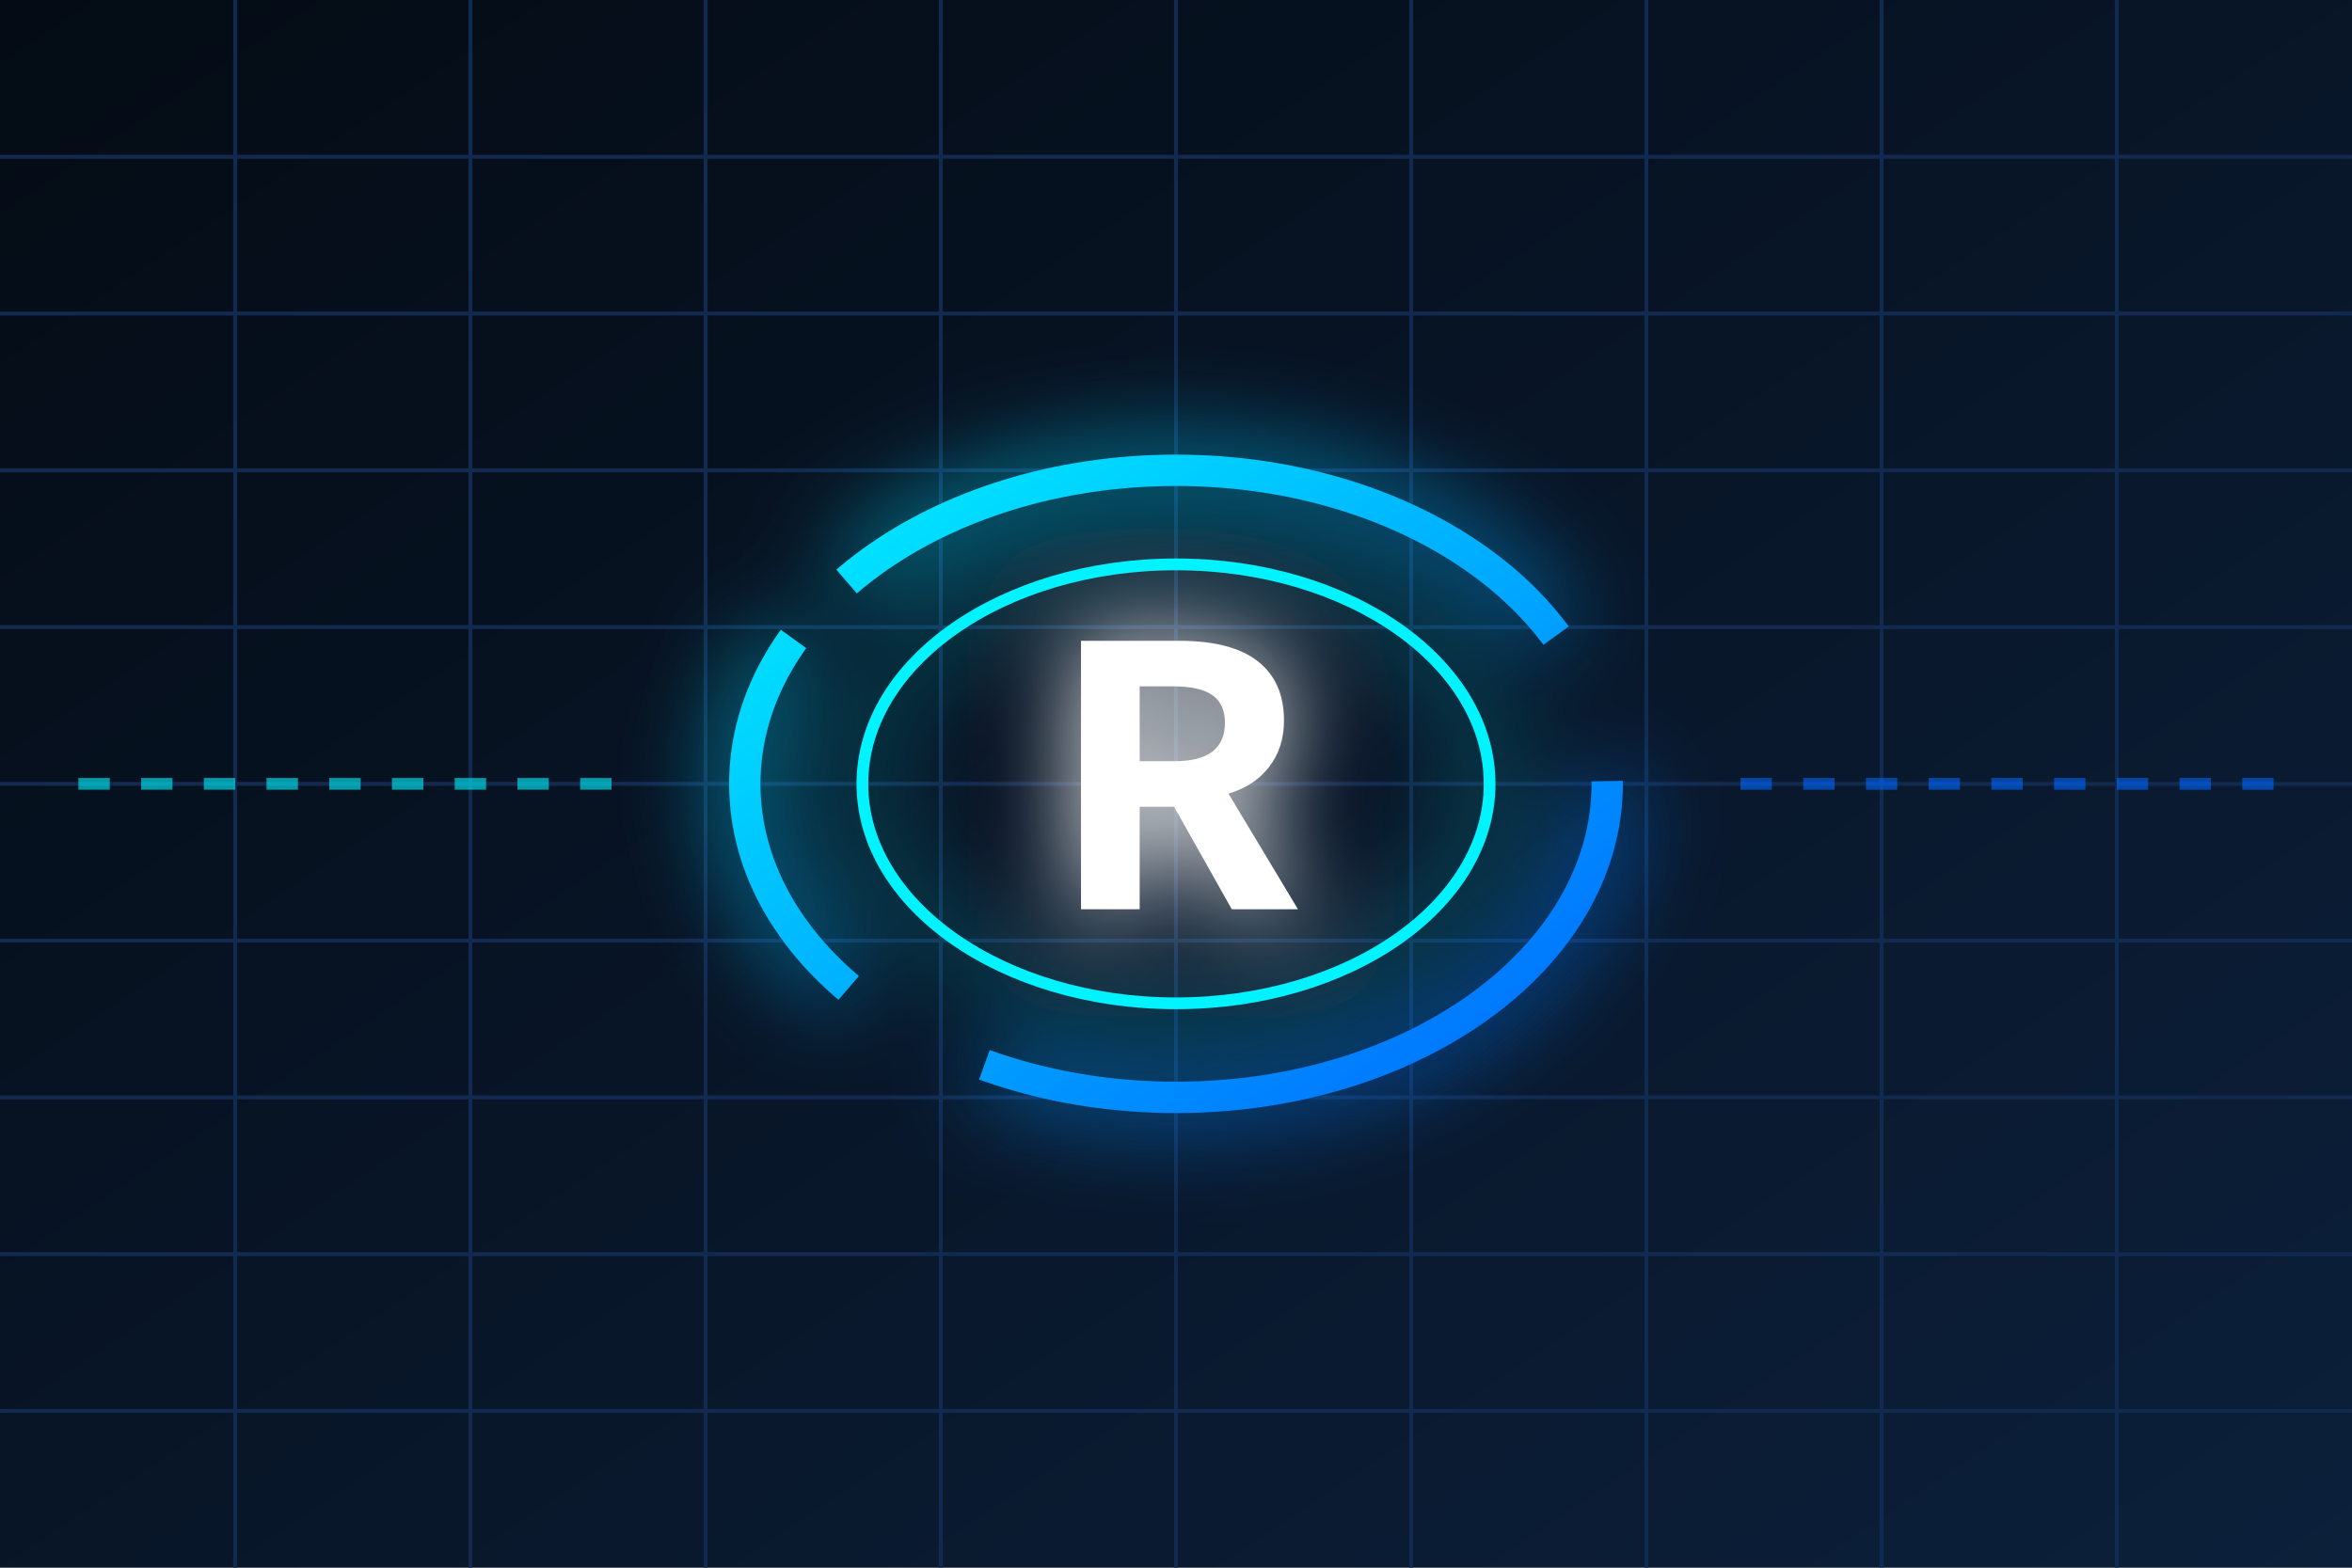
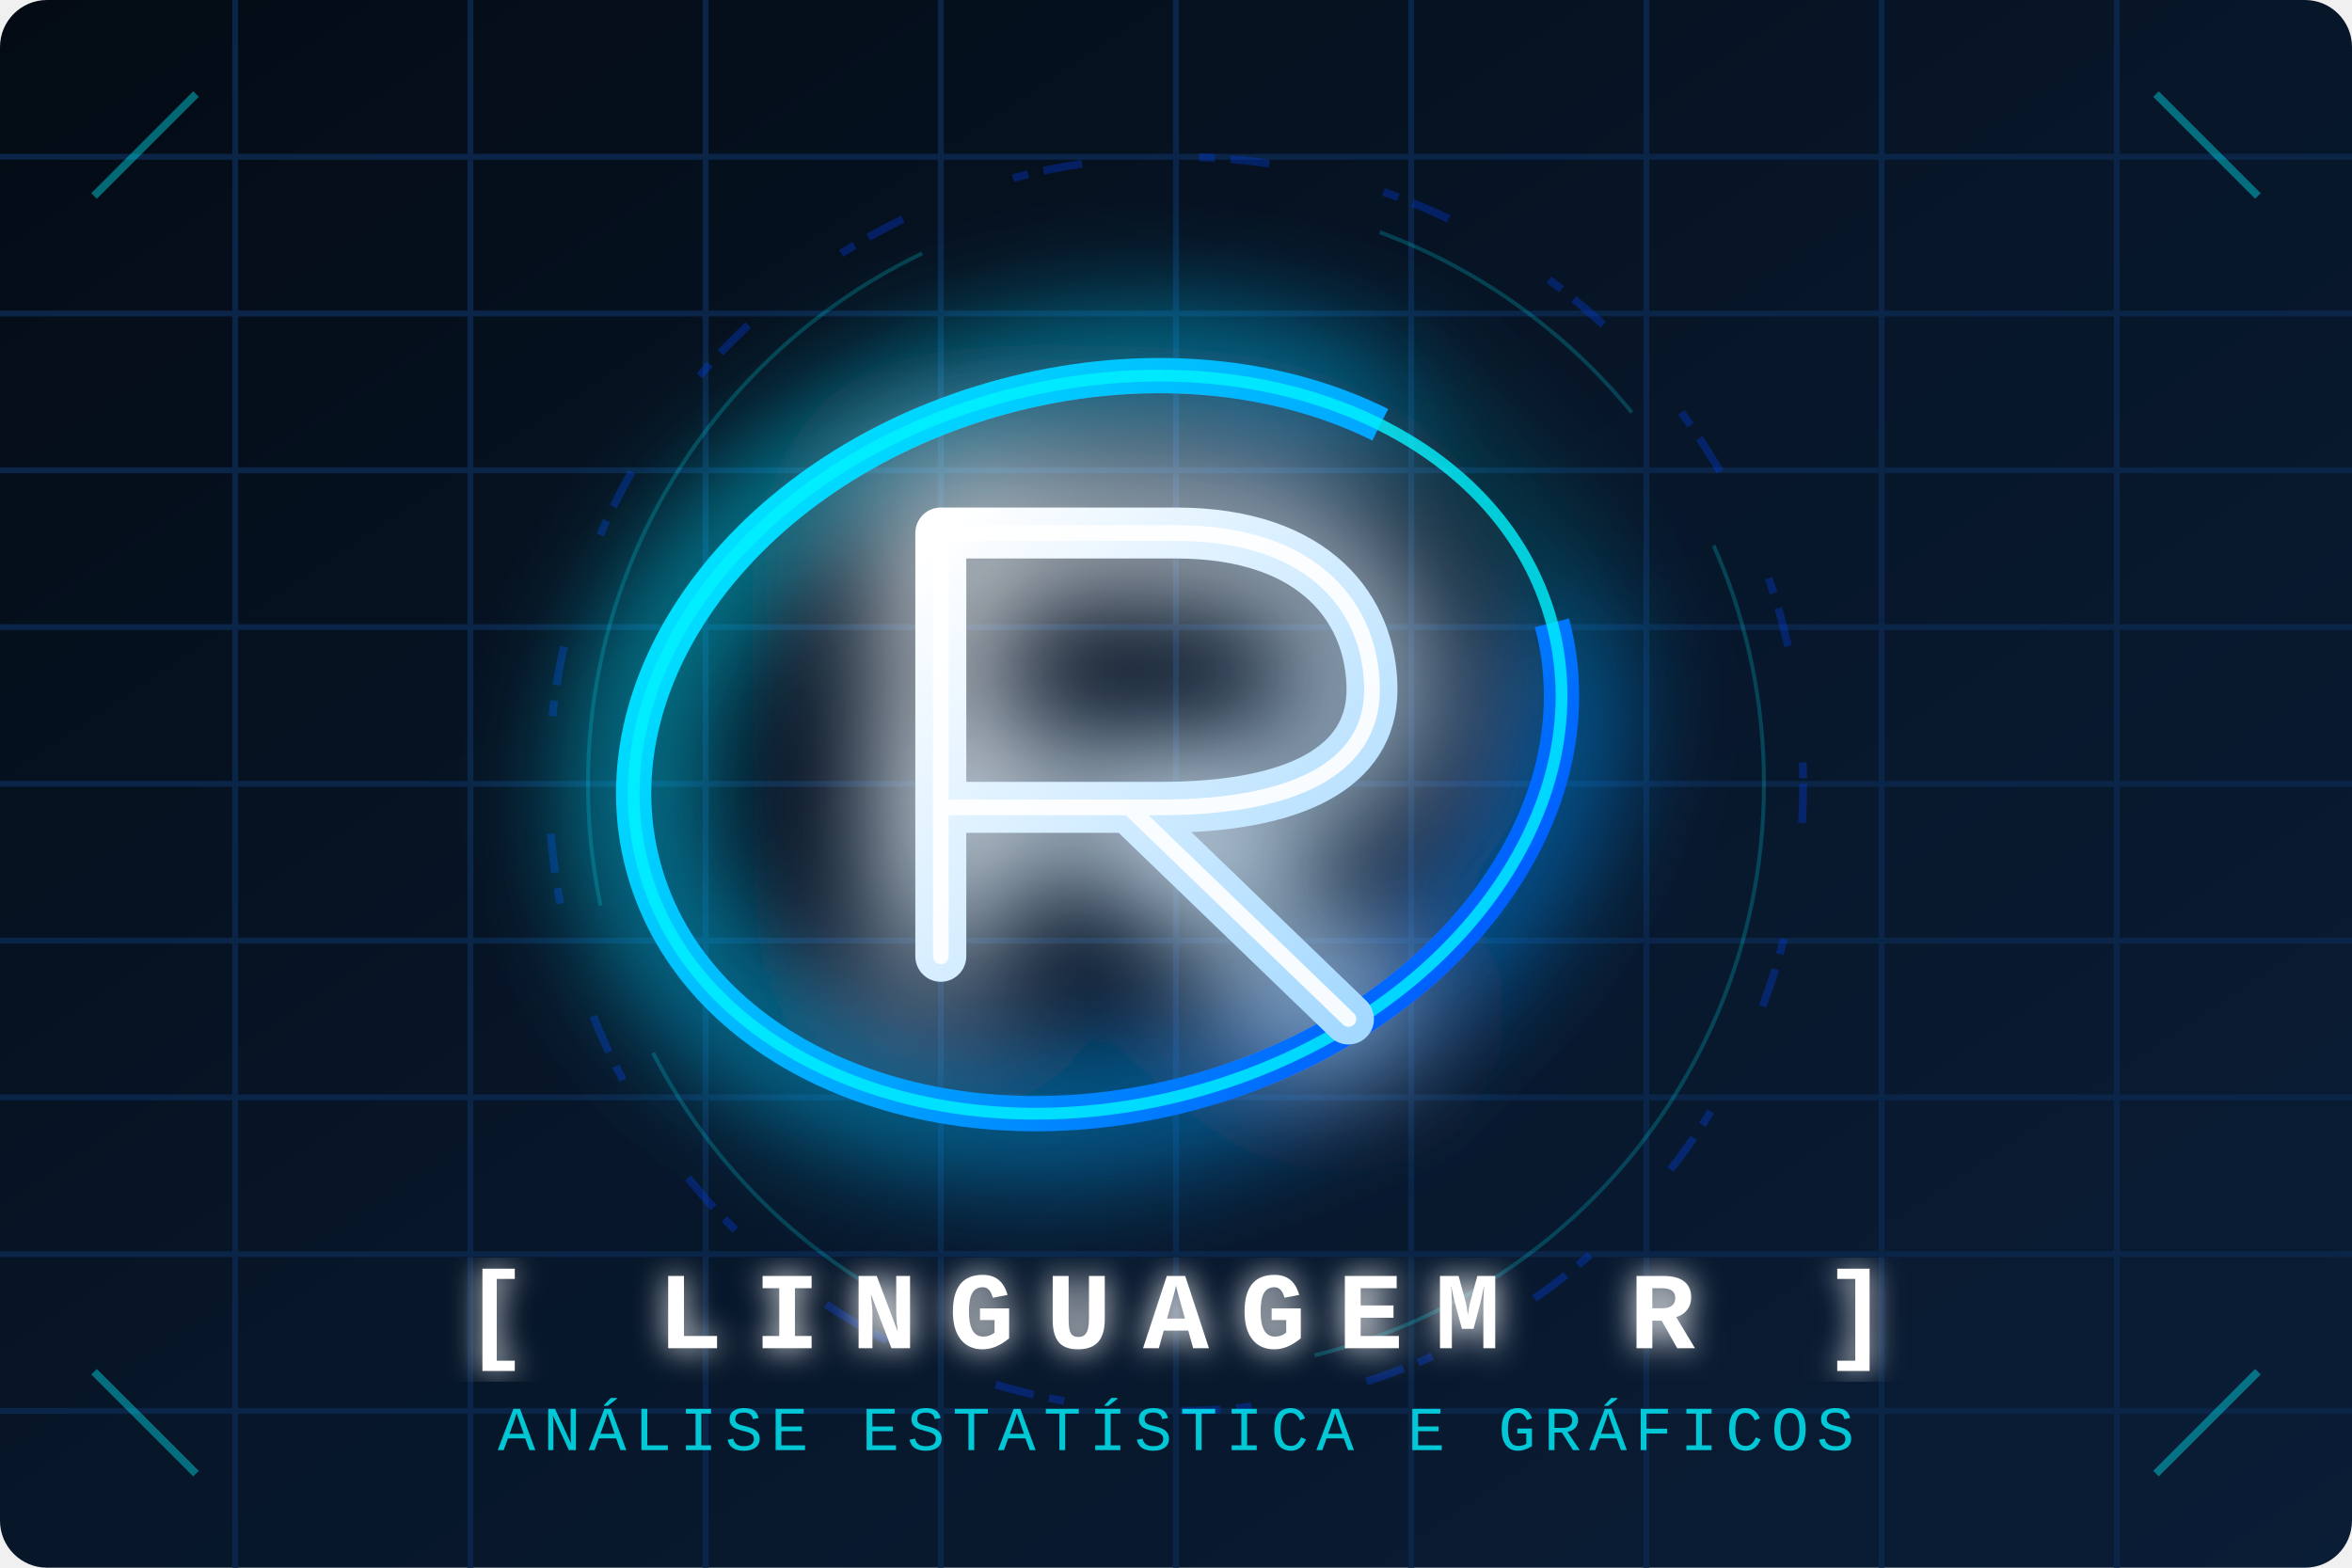
<svg xmlns="http://www.w3.org/2000/svg" viewBox="0 0 300 200" width="100%" height="100%">
  <defs>
    <linearGradient id="bgGrad" x1="0%" y1="0%" x2="100%" y2="100%">
      <stop offset="0%" stop-color="#040b14" />
-       <stop offset="100%" stop-color="#0c203b" />
+       <stop offset="50%" stop-color="#071629" />
+       <stop offset="100%" stop-color="#0a1d36" />
    </linearGradient>
-     <linearGradient id="neonGrad" x1="0%" y1="0%" x2="100%" y2="100%">
+     <linearGradient id="neonCyan" x1="0%" y1="0%" x2="100%" y2="100%">
      <stop offset="0%" stop-color="#00f3ff" />
-       <stop offset="100%" stop-color="#0066ff" />
+       <stop offset="50%" stop-color="#00aaff" />
+       <stop offset="100%" stop-color="#0044ff" />
    </linearGradient>
-     <filter id="glow" x="-20%" y="-20%" width="140%" height="140%">
-       <feGaussianBlur stdDeviation="6" result="blur" />
+     <linearGradient id="neonWhite" x1="0%" y1="0%" x2="100%" y2="100%">
+       <stop offset="0%" stop-color="#ffffff" />
+       <stop offset="100%" stop-color="#a3d8ff" />
+     </linearGradient>
+     <filter id="glow" x="-30%" y="-30%" width="160%" height="160%">
+       <feGaussianBlur stdDeviation="8" result="blur1" />
+       <feGaussianBlur stdDeviation="3" result="blur2" />
+       <feMerge>
+         <feMergeNode in="blur1" />
+         <feMergeNode in="blur2" />
+         <feMergeNode in="SourceGraphic" />
+       </feMerge>
+     </filter>
+     <filter id="subtleGlow" x="-10%" y="-10%" width="120%" height="120%">
+       <feGaussianBlur stdDeviation="2" result="blur" />
      <feMerge>
        <feMergeNode in="blur" />
        <feMergeNode in="SourceGraphic" />
      </feMerge>
    </filter>
  </defs>
-   <rect width="300" height="200" fill="url(#bgGrad)" />
-   <path d="M 0,20 L 300,20 M 0,40 L 300,40 M 0,60 L 300,60 M 0,80 L 300,80 M 0,100 L 300,100 M 0,120 L 300,120 M 0,140 L 300,140 M 0,160 L 300,160 M 0,180 L 300,180" stroke="#122a4f" stroke-width="0.5" />
-   <path d="M 30,0 L 30,200 M 60,0 L 60,200 M 90,0 L 90,200 M 120,0 L 120,200 M 150,0 L 150,200 M 180,0 L 180,200 M 210,0 L 210,200 M 240,0 L 240,200 M 270,0 L 270,200" stroke="#122a4f" stroke-width="0.5" />
-   <path d="M 10,100 L 80,100" stroke="#00f3ff" stroke-width="1.5" stroke-dasharray="4,4" fill="none" opacity="0.6" />
-   <path d="M 290,100 L 220,100" stroke="#0066ff" stroke-width="1.5" stroke-dasharray="4,4" fill="none" opacity="0.6" />
-   <g filter="url(#glow)" transform="translate(150, 100)">
-     <ellipse rx="55" ry="40" fill="none" stroke="url(#neonGrad)" stroke-width="4" stroke-dasharray="100, 20, 50, 10" />
-     <ellipse rx="40" ry="28" fill="none" stroke="#00f3ff" stroke-width="1.5" />
-     <text x="0" y="16" font-family="'Courier New', monospace" font-weight="900" font-size="52" fill="#ffffff" text-anchor="middle">R</text>
+   <rect width="300" height="200" fill="url(#bgGrad)" rx="6" />
+   <path d="M 0,20 L 300,20 M 0,40 L 300,40 M 0,60 L 300,60 M 0,80 L 300,80 M 0,100 L 300,100 M 0,120 L 300,120 M 0,140 L 300,140 M 0,160 L 300,160 M 0,180 L 300,180" stroke="#0a2547" stroke-width="0.75" />
+   <path d="M 30,0 L 30,200 M 60,0 L 60,200 M 90,0 L 90,200 M 120,0 L 120,200 M 150,0 L 150,200 M 180,0 L 180,200 M 210,0 L 210,200 M 240,0 L 240,200 M 270,0 L 270,200" stroke="#0a2547" stroke-width="0.75" />
+   <path d="M 12,25 L 25,12 M 288,25 L 275,12 M 12,175 L 25,188 M 288,175 L 275,188" stroke="#00f3ff" stroke-width="1" opacity="0.4" />
+   <circle cx="150" cy="100" r="80" fill="none" stroke="#0044ff" stroke-width="1" stroke-dasharray="5,15,2,2" opacity="0.3" />
+   <circle cx="150" cy="100" r="75" fill="none" stroke="#00f3ff" stroke-width="0.5" stroke-dasharray="100,60,40,20" opacity="0.2" />
+   <g filter="url(#glow)">
+     <ellipse cx="140" cy="95" rx="60" ry="46" transform="rotate(-15, 140, 95)" fill="none" stroke="url(#neonCyan)" stroke-width="4.5" stroke-dasharray="300" />
+     <ellipse cx="140" cy="95" rx="60" ry="46" transform="rotate(-15, 140, 95)" fill="none" stroke="#00f3ff" stroke-width="1.5" opacity="0.8" />
+     <path d="M 120,122 L 120,68 M 120,68 L 150,68 C 168,68 175,78 175,88 C 175,98 165,103 148,103 L 120,103 M 144,103 L 172,130" fill="none" stroke="url(#neonWhite)" stroke-width="6.5" stroke-linecap="round" stroke-linejoin="round" />
+     <path d="M 120,122 L 120,68 M 120,68 L 150,68 C 168,68 175,78 175,88 C 175,98 165,103 148,103 L 120,103 M 144,103 L 172,130" fill="none" stroke="#ffffff" stroke-width="2" stroke-linecap="round" stroke-linejoin="round" opacity="0.9" />
  </g>
+   <text x="150" y="172" font-family="'Courier New', monospace" font-weight="900" font-size="14" fill="#ffffff" text-anchor="middle" letter-spacing="4" filter="url(#subtleGlow)">[ LINGUAGEM R ]</text>
+   <text x="150" y="185" font-family="'Courier New', monospace" font-size="8" fill="#00f3ff" text-anchor="middle" letter-spacing="1" opacity="0.8">ANÁLISE ESTATÍSTICA E GRÁFICOS</text>
</svg>
